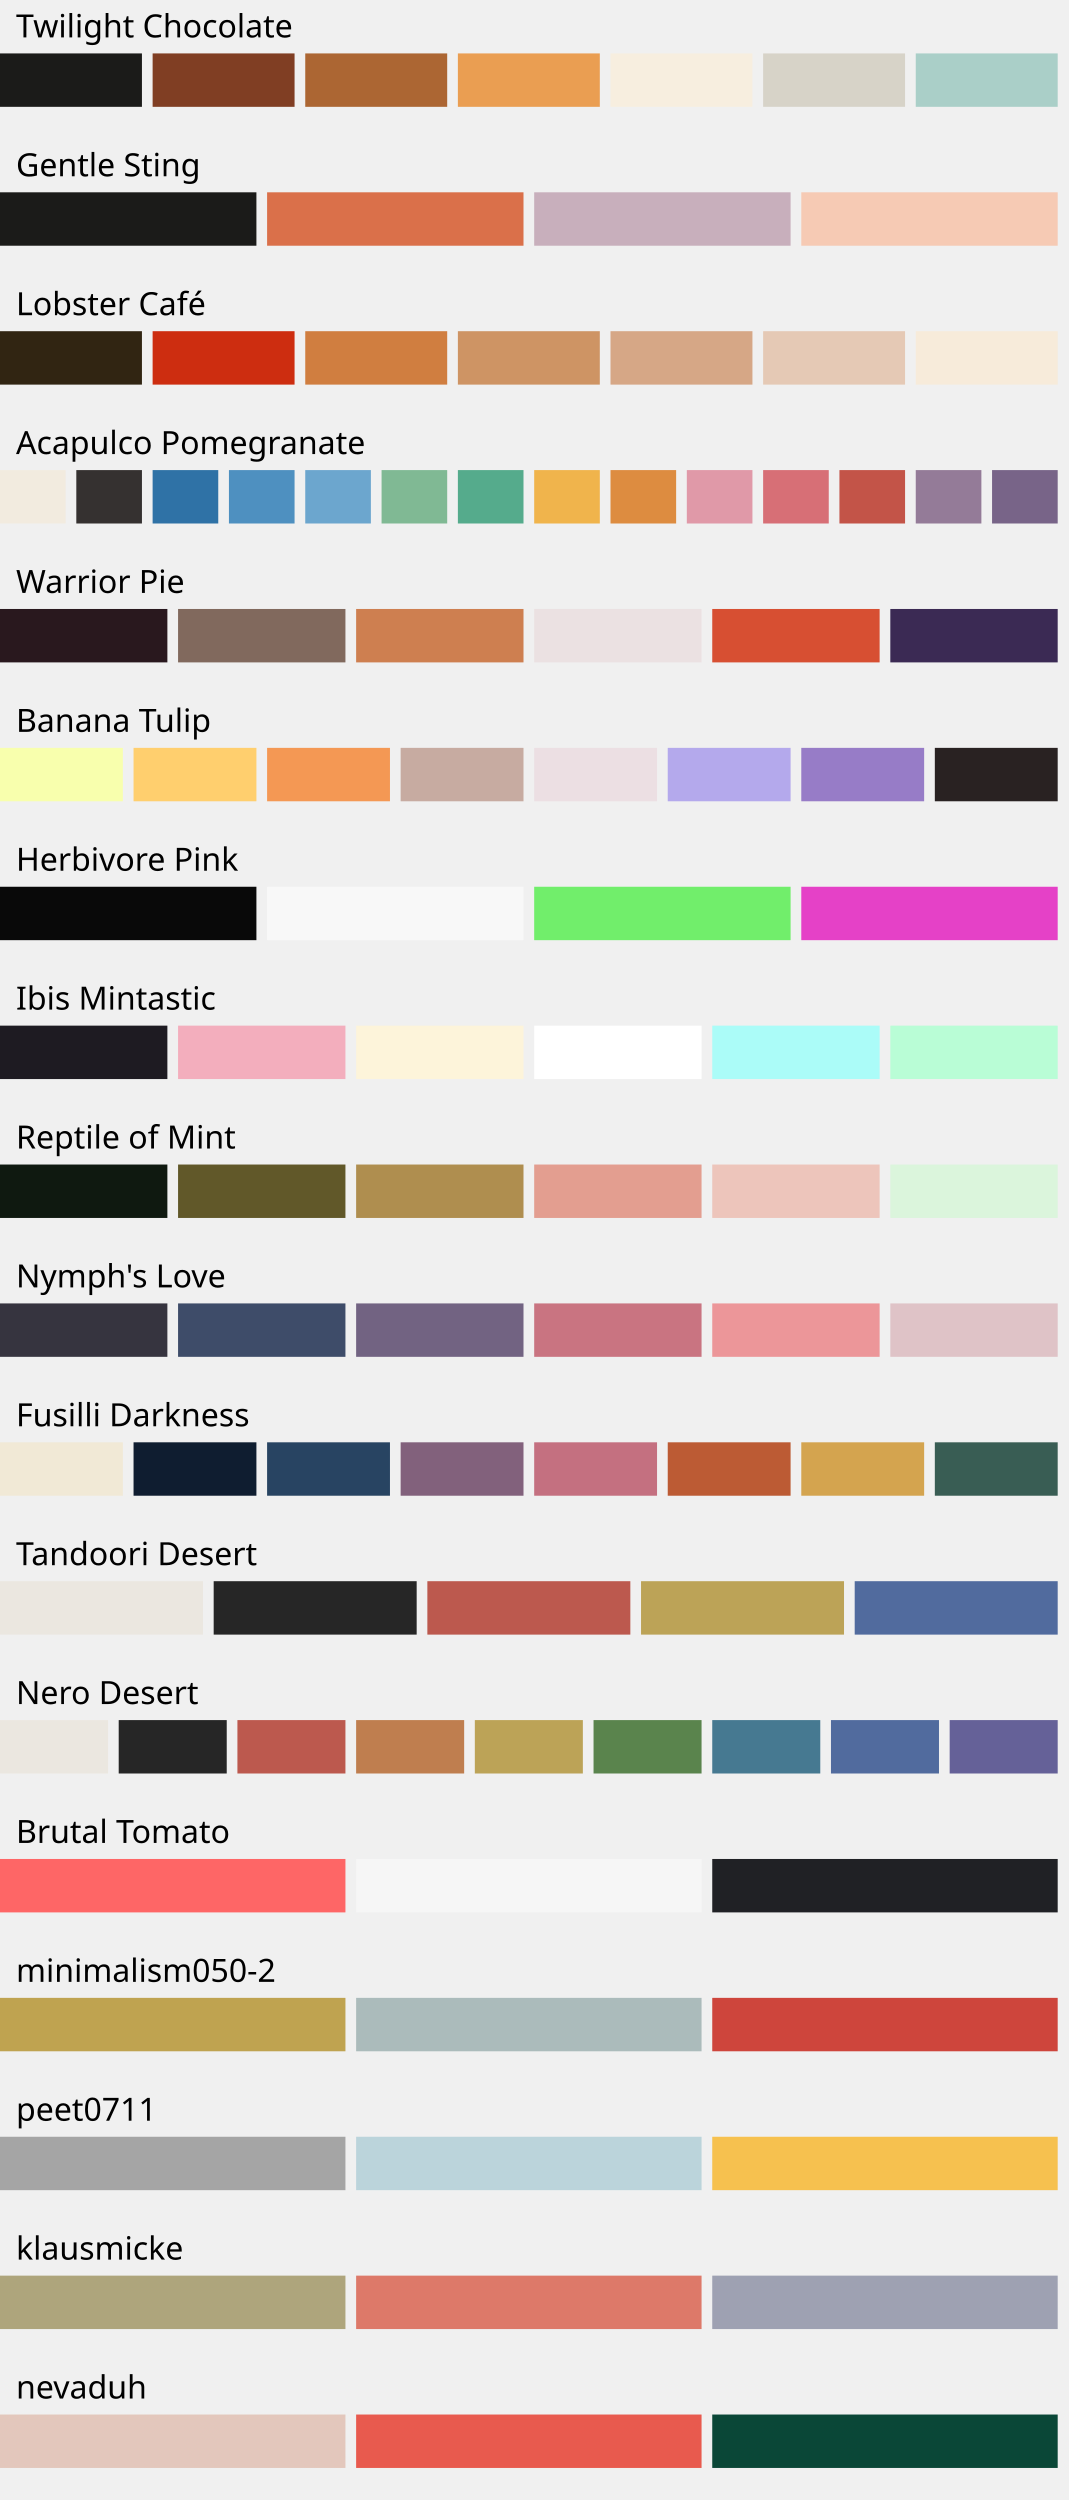
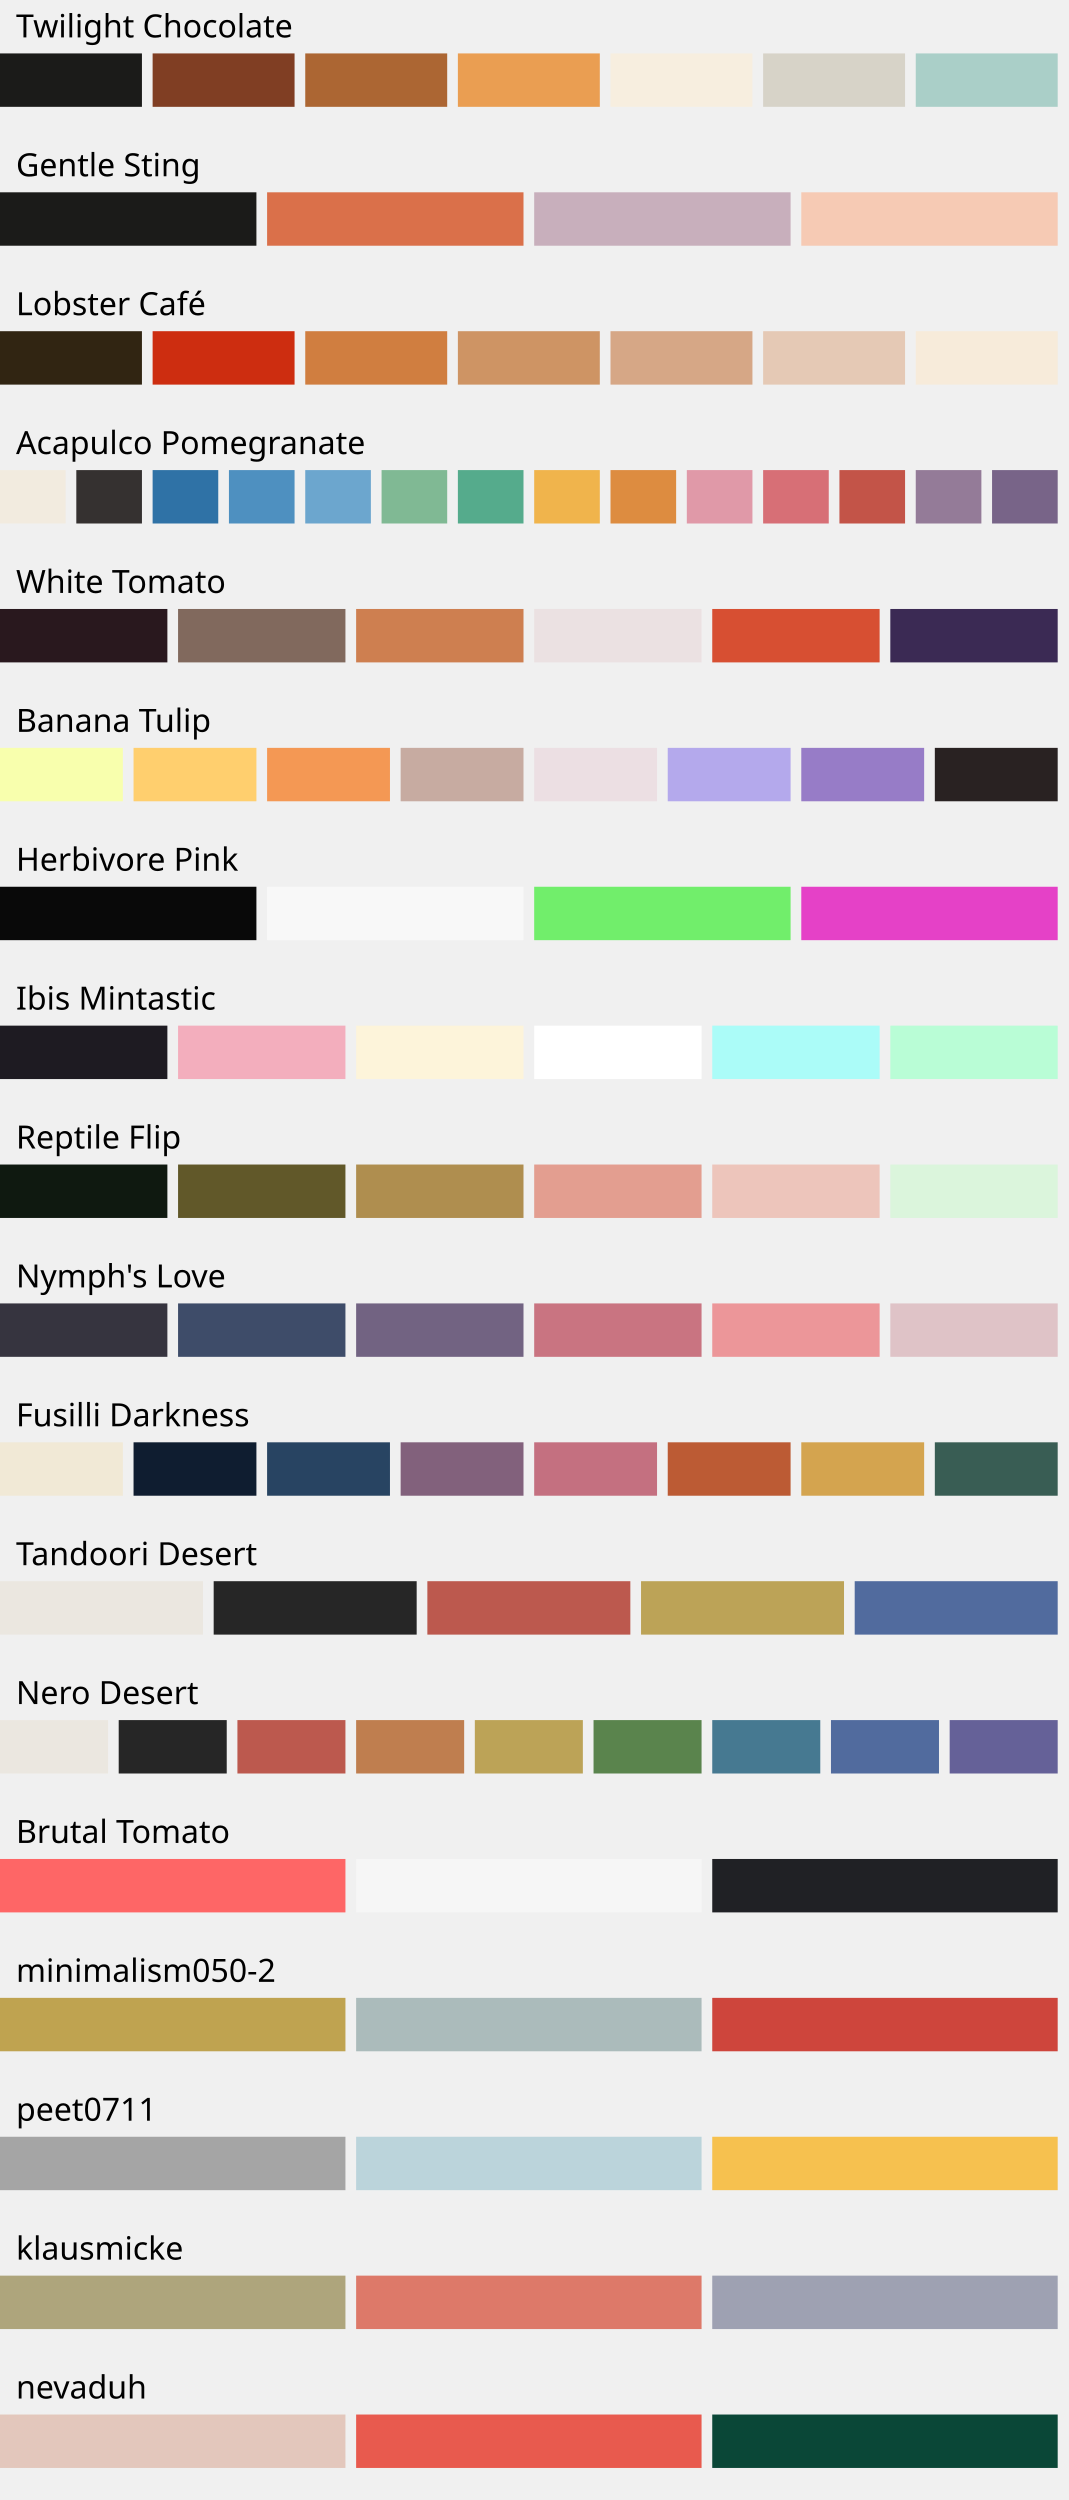
<svg xmlns="http://www.w3.org/2000/svg" viewBox="0 0 200 468">
  <style>
        text {
  font-family: sans-serif;
  font-weight: 400;
  font-style: normal;
}
        text {
          font-size: 6px;
        }
      </style>
  <text y="7" x="3">Twilight Chocolate</text>
  <rect width="26.571" height="10" y="10" x="0" fill="#1b1b19" />
  <rect width="26.571" height="10" y="10" x="28.571" fill="#803e23" />
  <rect width="26.571" height="10" y="10" x="57.143" fill="#ac6633" />
  <rect width="26.571" height="10" y="10" x="85.714" fill="#ea9e52" />
  <rect width="26.571" height="10" y="10" x="114.286" fill="#f7eedf" />
  <rect width="26.571" height="10" y="10" x="142.857" fill="#d7d3c8" />
  <rect width="26.571" height="10" y="10" x="171.429" fill="#aacfc8" />
  <text y="33" x="3">Gentle Sting</text>
  <rect width="48" height="10" y="36" x="0" fill="#1b1b19" />
  <rect width="48" height="10" y="36" x="50" fill="#da704a" />
  <rect width="48" height="10" y="36" x="100" fill="#c8afbc" />
  <rect width="48" height="10" y="36" x="150" fill="#f6cab4" />
  <text y="59" x="3">Lobster Café</text>
  <rect width="26.571" height="10" y="62" x="0" fill="#312512" />
  <rect width="26.571" height="10" y="62" x="28.571" fill="#cd2d10" />
  <rect width="26.571" height="10" y="62" x="57.143" fill="#d07e40" />
  <rect width="26.571" height="10" y="62" x="85.714" fill="#ce9464" />
  <rect width="26.571" height="10" y="62" x="114.286" fill="#d6a786" />
  <rect width="26.571" height="10" y="62" x="142.857" fill="#e5c9b5" />
  <rect width="26.571" height="10" y="62" x="171.429" fill="#f7ebda" />
  <text y="85" x="3">Acapulco Pomegranate</text>
  <rect width="12.286" height="10" y="88" x="0" fill="#f2ebdf" />
  <rect width="12.286" height="10" y="88" x="14.286" fill="#353130" />
  <rect width="12.286" height="10" y="88" x="28.571" fill="#2f72a6" />
  <rect width="12.286" height="10" y="88" x="42.857" fill="#4e90c0" />
  <rect width="12.286" height="10" y="88" x="57.143" fill="#6ca6ce" />
  <rect width="12.286" height="10" y="88" x="71.429" fill="#80b994" />
  <rect width="12.286" height="10" y="88" x="85.714" fill="#55ab8c" />
  <rect width="12.286" height="10" y="88" x="100" fill="#f0b44c" />
  <rect width="12.286" height="10" y="88" x="114.286" fill="#dd8c40" />
  <rect width="12.286" height="10" y="88" x="128.571" fill="#e099a8" />
  <rect width="12.286" height="10" y="88" x="142.857" fill="#d76f76" />
  <rect width="12.286" height="10" y="88" x="157.143" fill="#c35448" />
  <rect width="12.286" height="10" y="88" x="171.429" fill="#947b98" />
  <rect width="12.286" height="10" y="88" x="185.714" fill="#786488" />
-   <text y="111" x="3">Warrior Pie</text>
+   <text y="111" x="3">White Tomato</text>
  <rect width="31.333" height="10" y="114" x="0" fill="#29181e" />
  <rect width="31.333" height="10" y="114" x="33.333" fill="#81695d" />
  <rect width="31.333" height="10" y="114" x="66.667" fill="#ce7f50" />
  <rect width="31.333" height="10" y="114" x="100" fill="#ebe1e2" />
  <rect width="31.333" height="10" y="114" x="133.333" fill="#d74f32" />
  <rect width="31.333" height="10" y="114" x="166.667" fill="#3b2a54" />
  <text y="137" x="3">Banana Tulip</text>
  <rect width="23" height="10" y="140" x="0" fill="#f8ffad" />
  <rect width="23" height="10" y="140" x="25" fill="#ffcf6e" />
  <rect width="23" height="10" y="140" x="50" fill="#f49854" />
  <rect width="23" height="10" y="140" x="75" fill="#c7aba1" />
  <rect width="23" height="10" y="140" x="100" fill="#ecdfe3" />
  <rect width="23" height="10" y="140" x="125" fill="#b4a9ec" />
  <rect width="23" height="10" y="140" x="150" fill="#977cc7" />
  <rect width="23" height="10" y="140" x="175" fill="#292222" />
  <text y="163" x="3">Herbivore Pink</text>
  <rect width="48" height="10" y="166" x="0" fill="#090909" />
  <rect width="48" height="10" y="166" x="50" fill="#f8f8f8" />
  <rect width="48" height="10" y="166" x="100" fill="#71ee6b" />
  <rect width="48" height="10" y="166" x="150" fill="#e541c7" />
  <text y="189" x="3">Ibis Mintastic</text>
  <rect width="31.333" height="10" y="192" x="0" fill="#1e1b22" />
  <rect width="31.333" height="10" y="192" x="33.333" fill="#f3aebd" />
  <rect width="31.333" height="10" y="192" x="66.667" fill="#fdf4da" />
  <rect width="31.333" height="10" y="192" x="100" fill="#ffffff" />
  <rect width="31.333" height="10" y="192" x="133.333" fill="#abfcf8" />
  <rect width="31.333" height="10" y="192" x="166.667" fill="#b9fdd6" />
-   <text y="215" x="3">Reptile of Mint</text>
+   <text y="215" x="3">Reptile Flip</text>
  <rect width="31.333" height="10" y="218" x="0" fill="#0f1910" />
  <rect width="31.333" height="10" y="218" x="33.333" fill="#615829" />
  <rect width="31.333" height="10" y="218" x="66.667" fill="#af8e4f" />
  <rect width="31.333" height="10" y="218" x="100" fill="#e39e90" />
  <rect width="31.333" height="10" y="218" x="133.333" fill="#edc5bb" />
  <rect width="31.333" height="10" y="218" x="166.667" fill="#dbf5dc" />
  <text y="241" x="3">Nymph's Love</text>
  <rect width="31.333" height="10" y="244" x="0" fill="#36343f" />
  <rect width="31.333" height="10" y="244" x="33.333" fill="#3e4c69" />
  <rect width="31.333" height="10" y="244" x="66.667" fill="#726382" />
  <rect width="31.333" height="10" y="244" x="100" fill="#c97481" />
  <rect width="31.333" height="10" y="244" x="133.333" fill="#ec9699" />
  <rect width="31.333" height="10" y="244" x="166.667" fill="#dfc3c7" />
  <text y="267" x="3">Fusilli Darkness</text>
  <rect width="23" height="10" y="270" x="0" fill="#f1e9d6" />
  <rect width="23" height="10" y="270" x="25" fill="#0f1d30" />
  <rect width="23" height="10" y="270" x="50" fill="#284462" />
  <rect width="23" height="10" y="270" x="75" fill="#82617c" />
  <rect width="23" height="10" y="270" x="100" fill="#c47080" />
  <rect width="23" height="10" y="270" x="125" fill="#bc5b34" />
  <rect width="23" height="10" y="270" x="150" fill="#d4a44f" />
  <rect width="23" height="10" y="270" x="175" fill="#395d54" />
  <text y="293" x="3">Tandoori Desert</text>
  <rect width="38" height="10" y="296" x="0" fill="#ebe7e0" />
  <rect width="38" height="10" y="296" x="40" fill="#262626" />
  <rect width="38" height="10" y="296" x="80" fill="#bc594e" />
  <rect width="38" height="10" y="296" x="120" fill="#bca357" />
  <rect width="38" height="10" y="296" x="160" fill="#516b9e" />
  <text y="319" x="3">Nero Desert</text>
  <rect width="20.222" height="10" y="322" x="0" fill="#ebe7e0" />
  <rect width="20.222" height="10" y="322" x="22.222" fill="#262626" />
  <rect width="20.222" height="10" y="322" x="44.444" fill="#bc594e" />
  <rect width="20.222" height="10" y="322" x="66.667" fill="#bf7e4f" />
  <rect width="20.222" height="10" y="322" x="88.889" fill="#bca357" />
  <rect width="20.222" height="10" y="322" x="111.111" fill="#5a844d" />
  <rect width="20.222" height="10" y="322" x="133.333" fill="#467991" />
  <rect width="20.222" height="10" y="322" x="155.556" fill="#516b9e" />
  <rect width="20.222" height="10" y="322" x="177.778" fill="#656198" />
  <text y="345" x="3">Brutal Tomato</text>
  <rect width="64.667" height="10" y="348" x="0" fill="#fe6666" />
  <rect width="64.667" height="10" y="348" x="66.667" fill="#f6f6f6" />
  <rect width="64.667" height="10" y="348" x="133.333" fill="#202125" />
  <text y="371" x="3">minimalism050-2</text>
  <rect width="64.667" height="10" y="374" x="0" fill="#bfa350" />
  <rect width="64.667" height="10" y="374" x="66.667" fill="#abbbbb" />
  <rect width="64.667" height="10" y="374" x="133.333" fill="#ce453c" />
  <text y="397" x="3">peet0711</text>
  <rect width="64.667" height="10" y="400" x="0" fill="#a5a5a5" />
  <rect width="64.667" height="10" y="400" x="66.667" fill="#bbd4db" />
  <rect width="64.667" height="10" y="400" x="133.333" fill="#f6c14f" />
  <text y="423" x="3">klausmicke</text>
  <rect width="64.667" height="10" y="426" x="0" fill="#aea57c" />
  <rect width="64.667" height="10" y="426" x="66.667" fill="#dd7969" />
  <rect width="64.667" height="10" y="426" x="133.333" fill="#9ea1b2" />
  <text y="449" x="3">nevaduh</text>
  <rect width="64.667" height="10" y="452" x="0" fill="#e3c7bc" />
  <rect width="64.667" height="10" y="452" x="66.667" fill="#e85a4e" />
  <rect width="64.667" height="10" y="452" x="133.333" fill="#0a4737" />
</svg>
